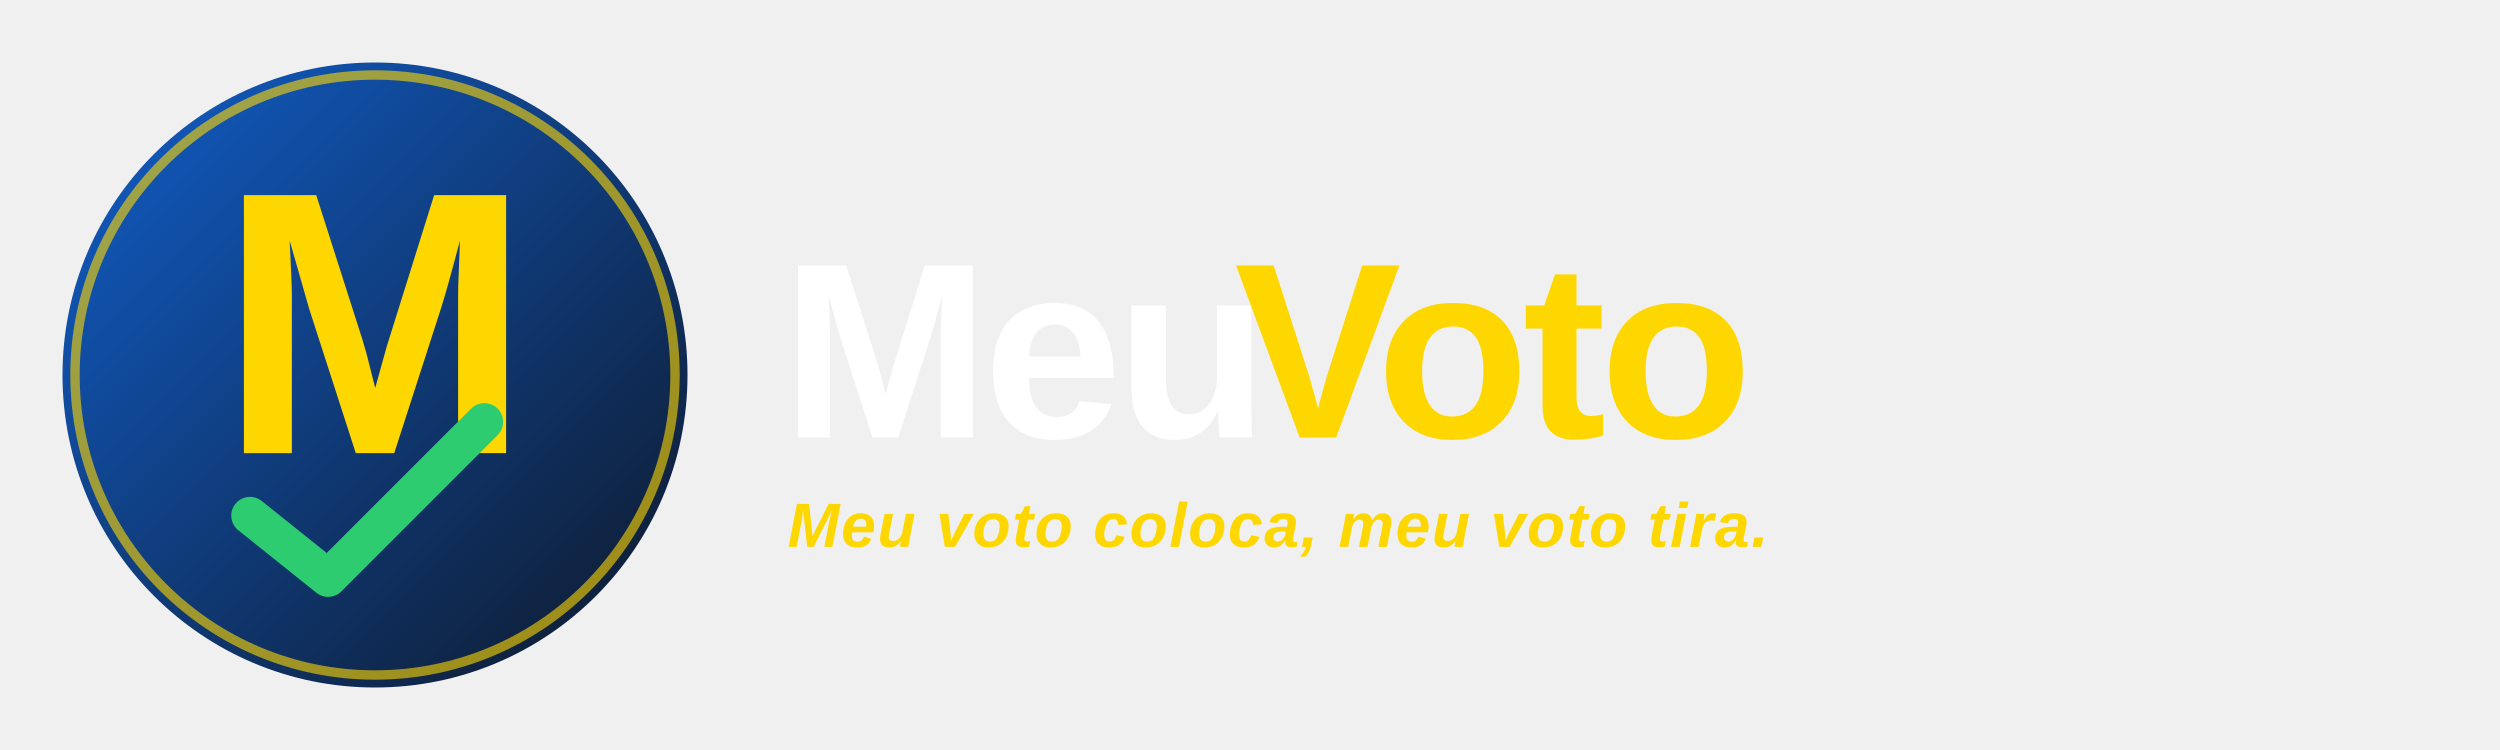
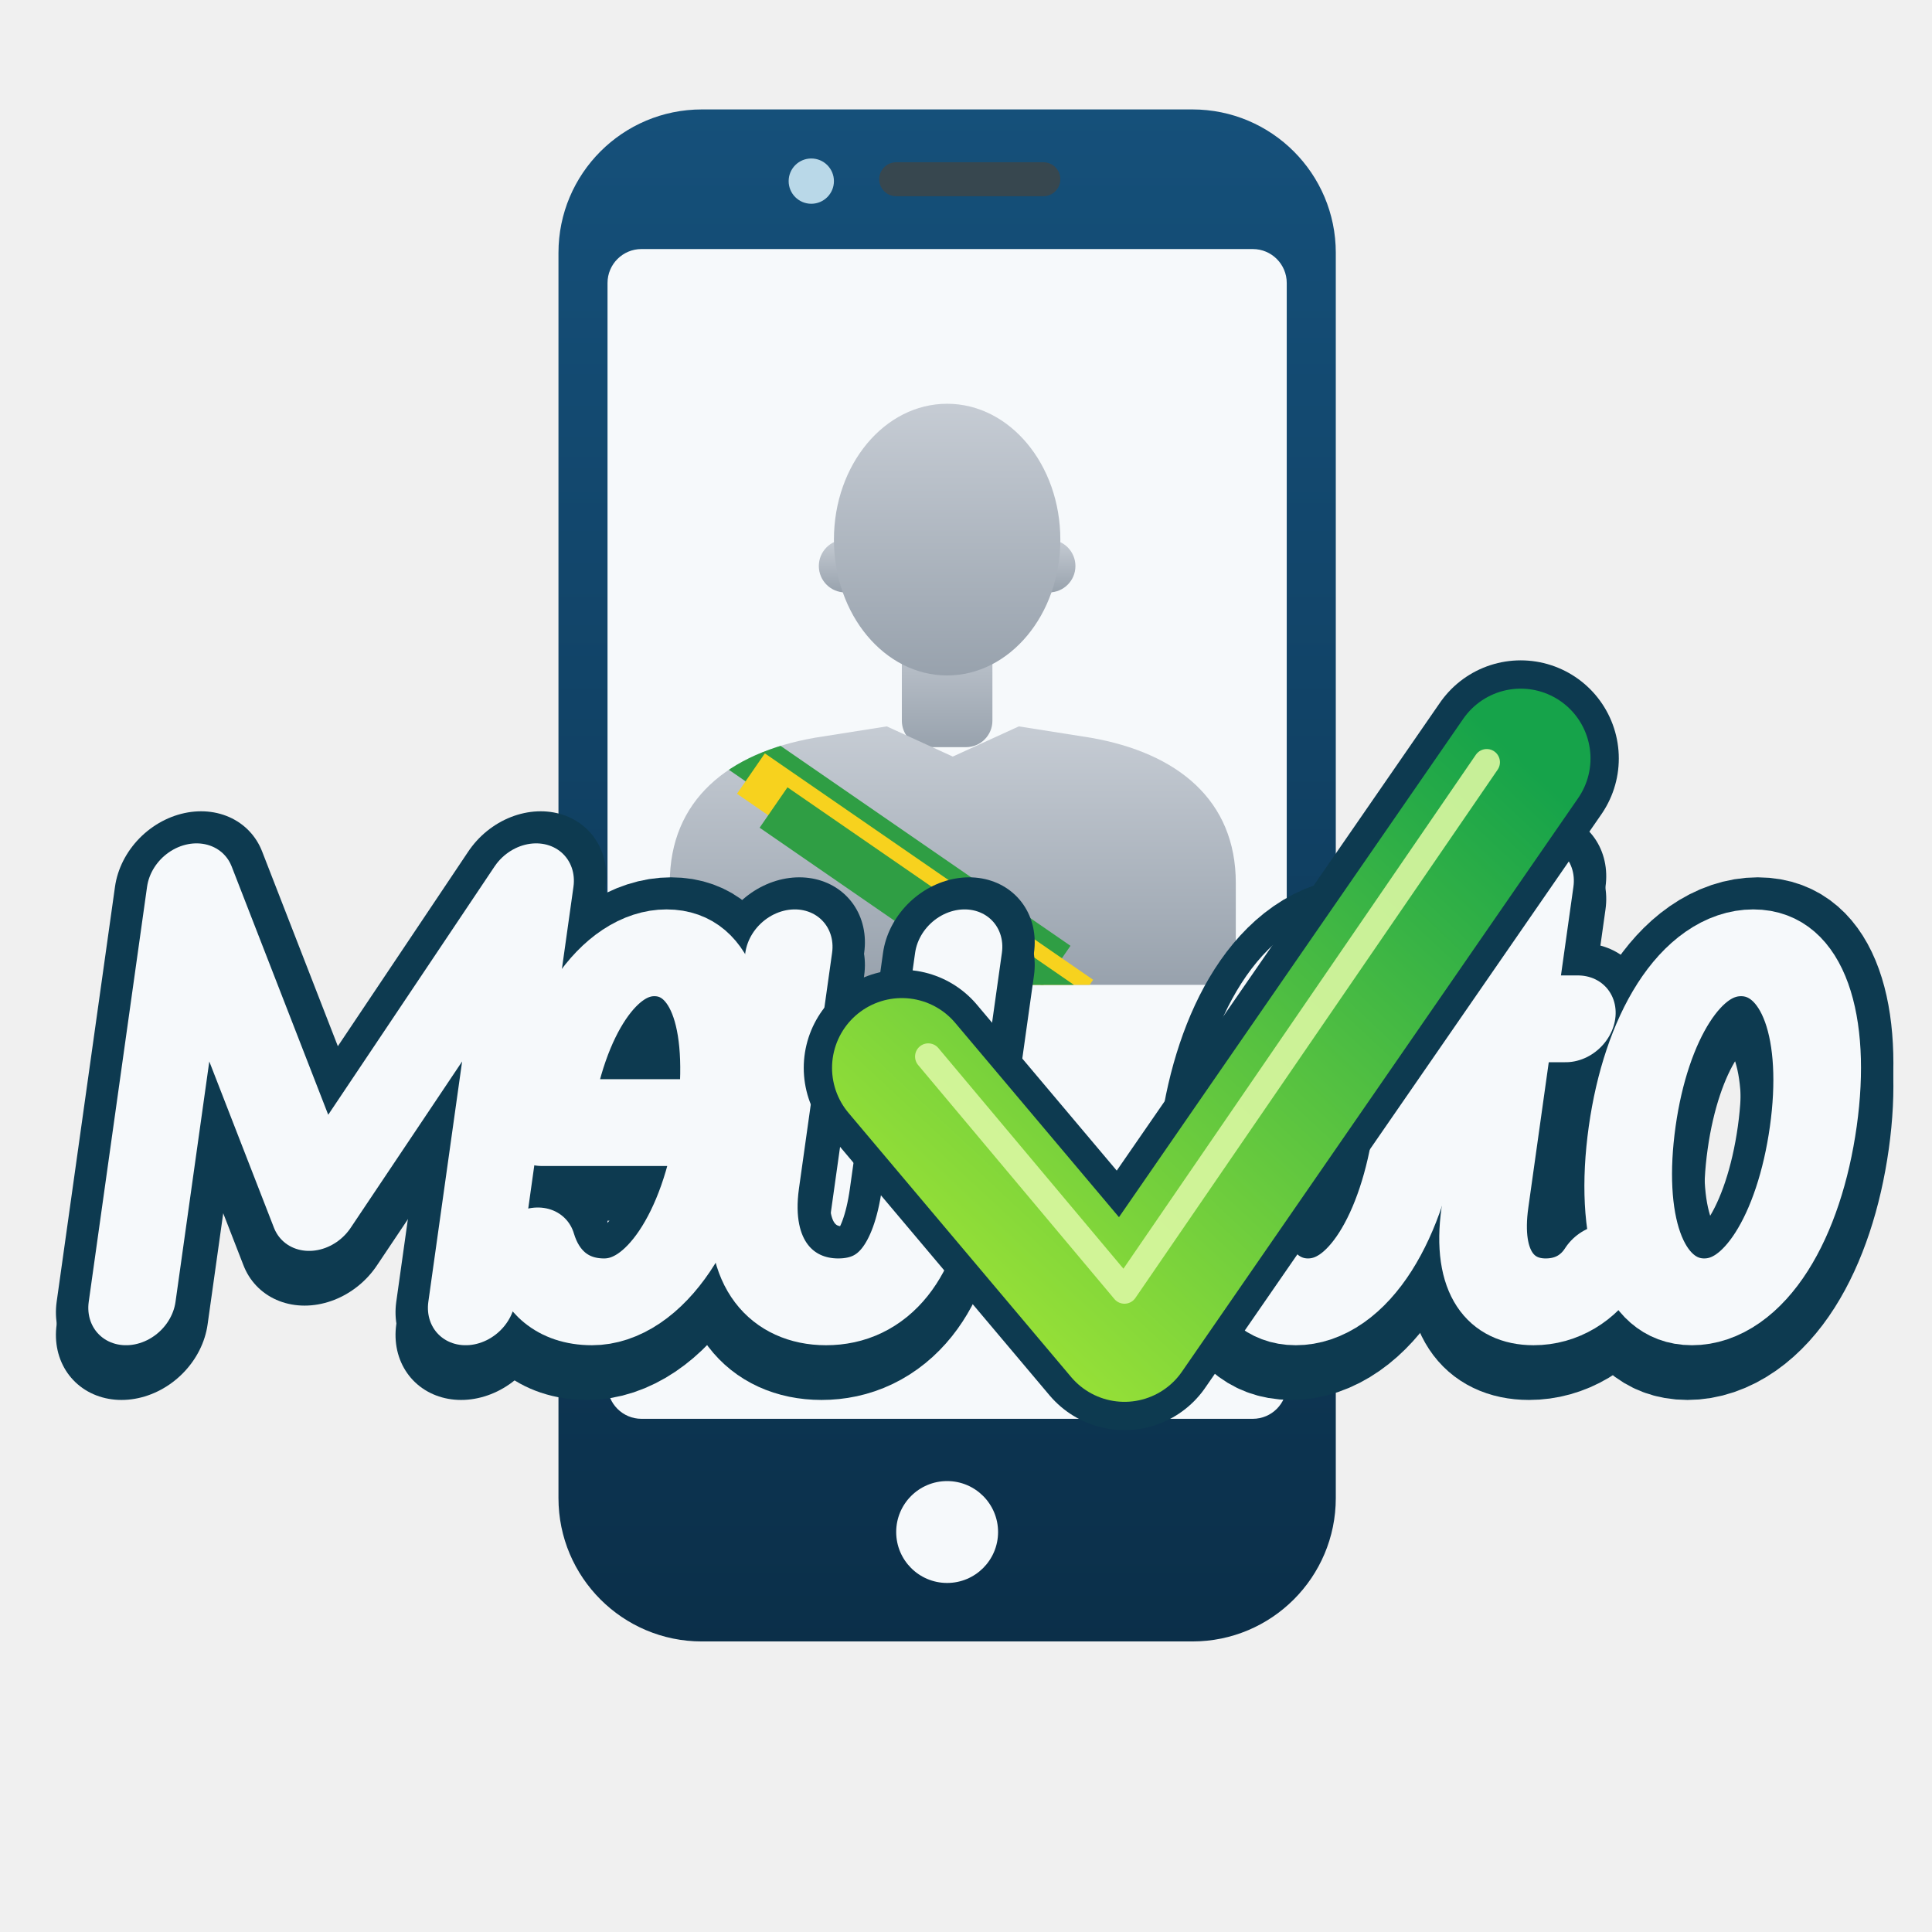
- <svg xmlns="http://www.w3.org/2000/svg" viewBox="0 0 800 240">
+ <svg xmlns="http://www.w3.org/2000/svg" viewBox="0 0 1024 1024" width="1024" height="1024" role="img" aria-labelledby="t d">
  <defs>
-     <linearGradient id="bg" x1="0%" y1="0%" x2="100%" y2="100%">
-       <stop offset="0%" stop-color="#115FCB" />
-       <stop offset="100%" stop-color="#0E1726" />
+     <linearGradient id="gPhone" x1="0" y1="0" x2="0" y2="1">
+       <stop offset="0" stop-color="#15507a" />
+       <stop offset="1" stop-color="#0b2f49" />
    </linearGradient>
+     <linearGradient id="gGray" x1="0" y1="0" x2="0" y2="1">
+       <stop offset="0" stop-color="#c6ccd4" />
+       <stop offset="1" stop-color="#98a2ad" />
+     </linearGradient>
+     <linearGradient id="gCheck" x1="0" y1="1" x2="1" y2="0">
+       <stop offset="0" stop-color="#a3e635" />
+       <stop offset="1" stop-color="#16a34a" />
+     </linearGradient>
+     <clipPath id="cTela">
+       <rect x="322" y="132" width="360" height="620" rx="18" />
+     </clipPath>
+     <clipPath id="cTronco">
+       <path d="M355 522 L355 468 C355 424 386 399 432 391 L470 385 L505 401 L540 385 L578 391 C624 399 655 424 655 468 L655 522 Z" />
+     </clipPath>
+     <g id="wm" fill="none" stroke-linecap="round" stroke-linejoin="round" transform="translate(97 0) skewX(-8)">
+       <path d="M70 690 L70 470 L160 640 L250 470 L250 690" />
+       <path d="M367 595 L277 595 C277 540 297 505 324 505 C352 505 368 540 368 595 C368 650 347 690 317 690 C298 690 285 679 278 663" />
+       <path d="M392 505 L392 630 C392 670 415 690 441 690 C469 690 482 668 482 630 L482 505" />
+       <path d="M690 505 C660 505 642 545 642 597 C642 650 660 690 690 690 C720 690 738 650 738 597 C738 545 720 505 690 505 Z" />
+       <path d="M780 470 L780 640 C780 675 796 690 816 690 C831 690 841 682 846 672" />
+       <path d="M755 540 L812 540" />
+       <path d="M900 505 C870 505 852 545 852 597 C852 650 870 690 900 690 C930 690 948 650 948 597 C948 545 930 505 900 505 Z" />
+     </g>
  </defs>
-   <circle cx="120" cy="120" r="100" fill="url(#bg)" />
-   <circle cx="120" cy="120" r="96" fill="none" stroke="#FFD700" stroke-width="3" opacity="0.6" />
-   <text x="120" y="145" text-anchor="middle" font-family="Montserrat, Arial, sans-serif" font-weight="900" font-size="120" fill="#FFD700">M</text>
-   <path d="M80 165 L105 185 L155 135" stroke="#2ECC71" stroke-width="12" stroke-linecap="round" stroke-linejoin="round" fill="none" />
-   <text x="250" y="140" font-family="Montserrat, Arial, sans-serif" font-weight="900" font-size="80" fill="#FFFFFF" letter-spacing="-2">Meu</text>
-   <text x="250" y="140" font-family="Montserrat, Arial, sans-serif" font-weight="900" font-size="80" fill="#FFD700" letter-spacing="-2" dx="145">Voto</text>
-   <text x="252" y="175" font-family="Manrope, Arial, sans-serif" font-weight="700" font-size="20" fill="#FFD700" font-style="italic" letter-spacing="0.5">Meu voto coloca, meu voto tira.</text>
+   <rect x="296" y="58" width="412" height="812" rx="76" fill="url(#gPhone)" />
+   <rect x="322" y="132" width="360" height="620" rx="18" fill="#f6f9fb" />
+   <circle cx="430" cy="96" r="12" fill="#b9d8e8" />
+   <rect x="466" y="86" width="96" height="18" rx="9" fill="#37474f" />
+   <circle cx="502" cy="812" r="27" fill="#f6f9fb" />
+   <g clip-path="url(#cTela)">
+     <circle cx="448" cy="300" r="14" fill="url(#gGray)" />
+     <circle cx="556" cy="300" r="14" fill="url(#gGray)" />
+     <rect x="478" y="330" width="48" height="66" rx="14" fill="url(#gGray)" />
+     <ellipse cx="502" cy="286" rx="60" ry="72" fill="url(#gGray)" />
+     <path d="M355 522 L355 468 C355 424 386 399 432 391 L470 385 L505 401 L540 385 L578 391 C624 399 655 424 655 468 L655 522 Z" fill="url(#gGray)" />
+     <g clip-path="url(#cTronco)" fill="none">
+       <path d="M386 392 L560 512" stroke="#2f9e44" stroke-width="26" />
+       <path d="M398 410 L572 530" stroke="#f7d21e" stroke-width="26" />
+       <path d="M410 428 L584 548" stroke="#2f9e44" stroke-width="26" />
+     </g>
+   </g>
+   <use href="#wm" stroke="#0d3a50" stroke-width="80" transform="translate(0 12)" />
+   <use href="#wm" stroke="#0d3a50" stroke-width="80" />
+   <use href="#wm" stroke="#f6f9fb" stroke-width="46" />
+   <g fill="none" stroke-linecap="round" stroke-linejoin="round">
+     <path d="M478 566 L596 706 L806 402" stroke="#0d3a50" stroke-width="104" />
+     <path d="M478 566 L596 706 L806 402" stroke="url(#gCheck)" stroke-width="74" />
+     <path d="M492 560 L596 684 L788 404" stroke="#d9f7a1" stroke-width="14" opacity="0.9" />
+   </g>
</svg>
